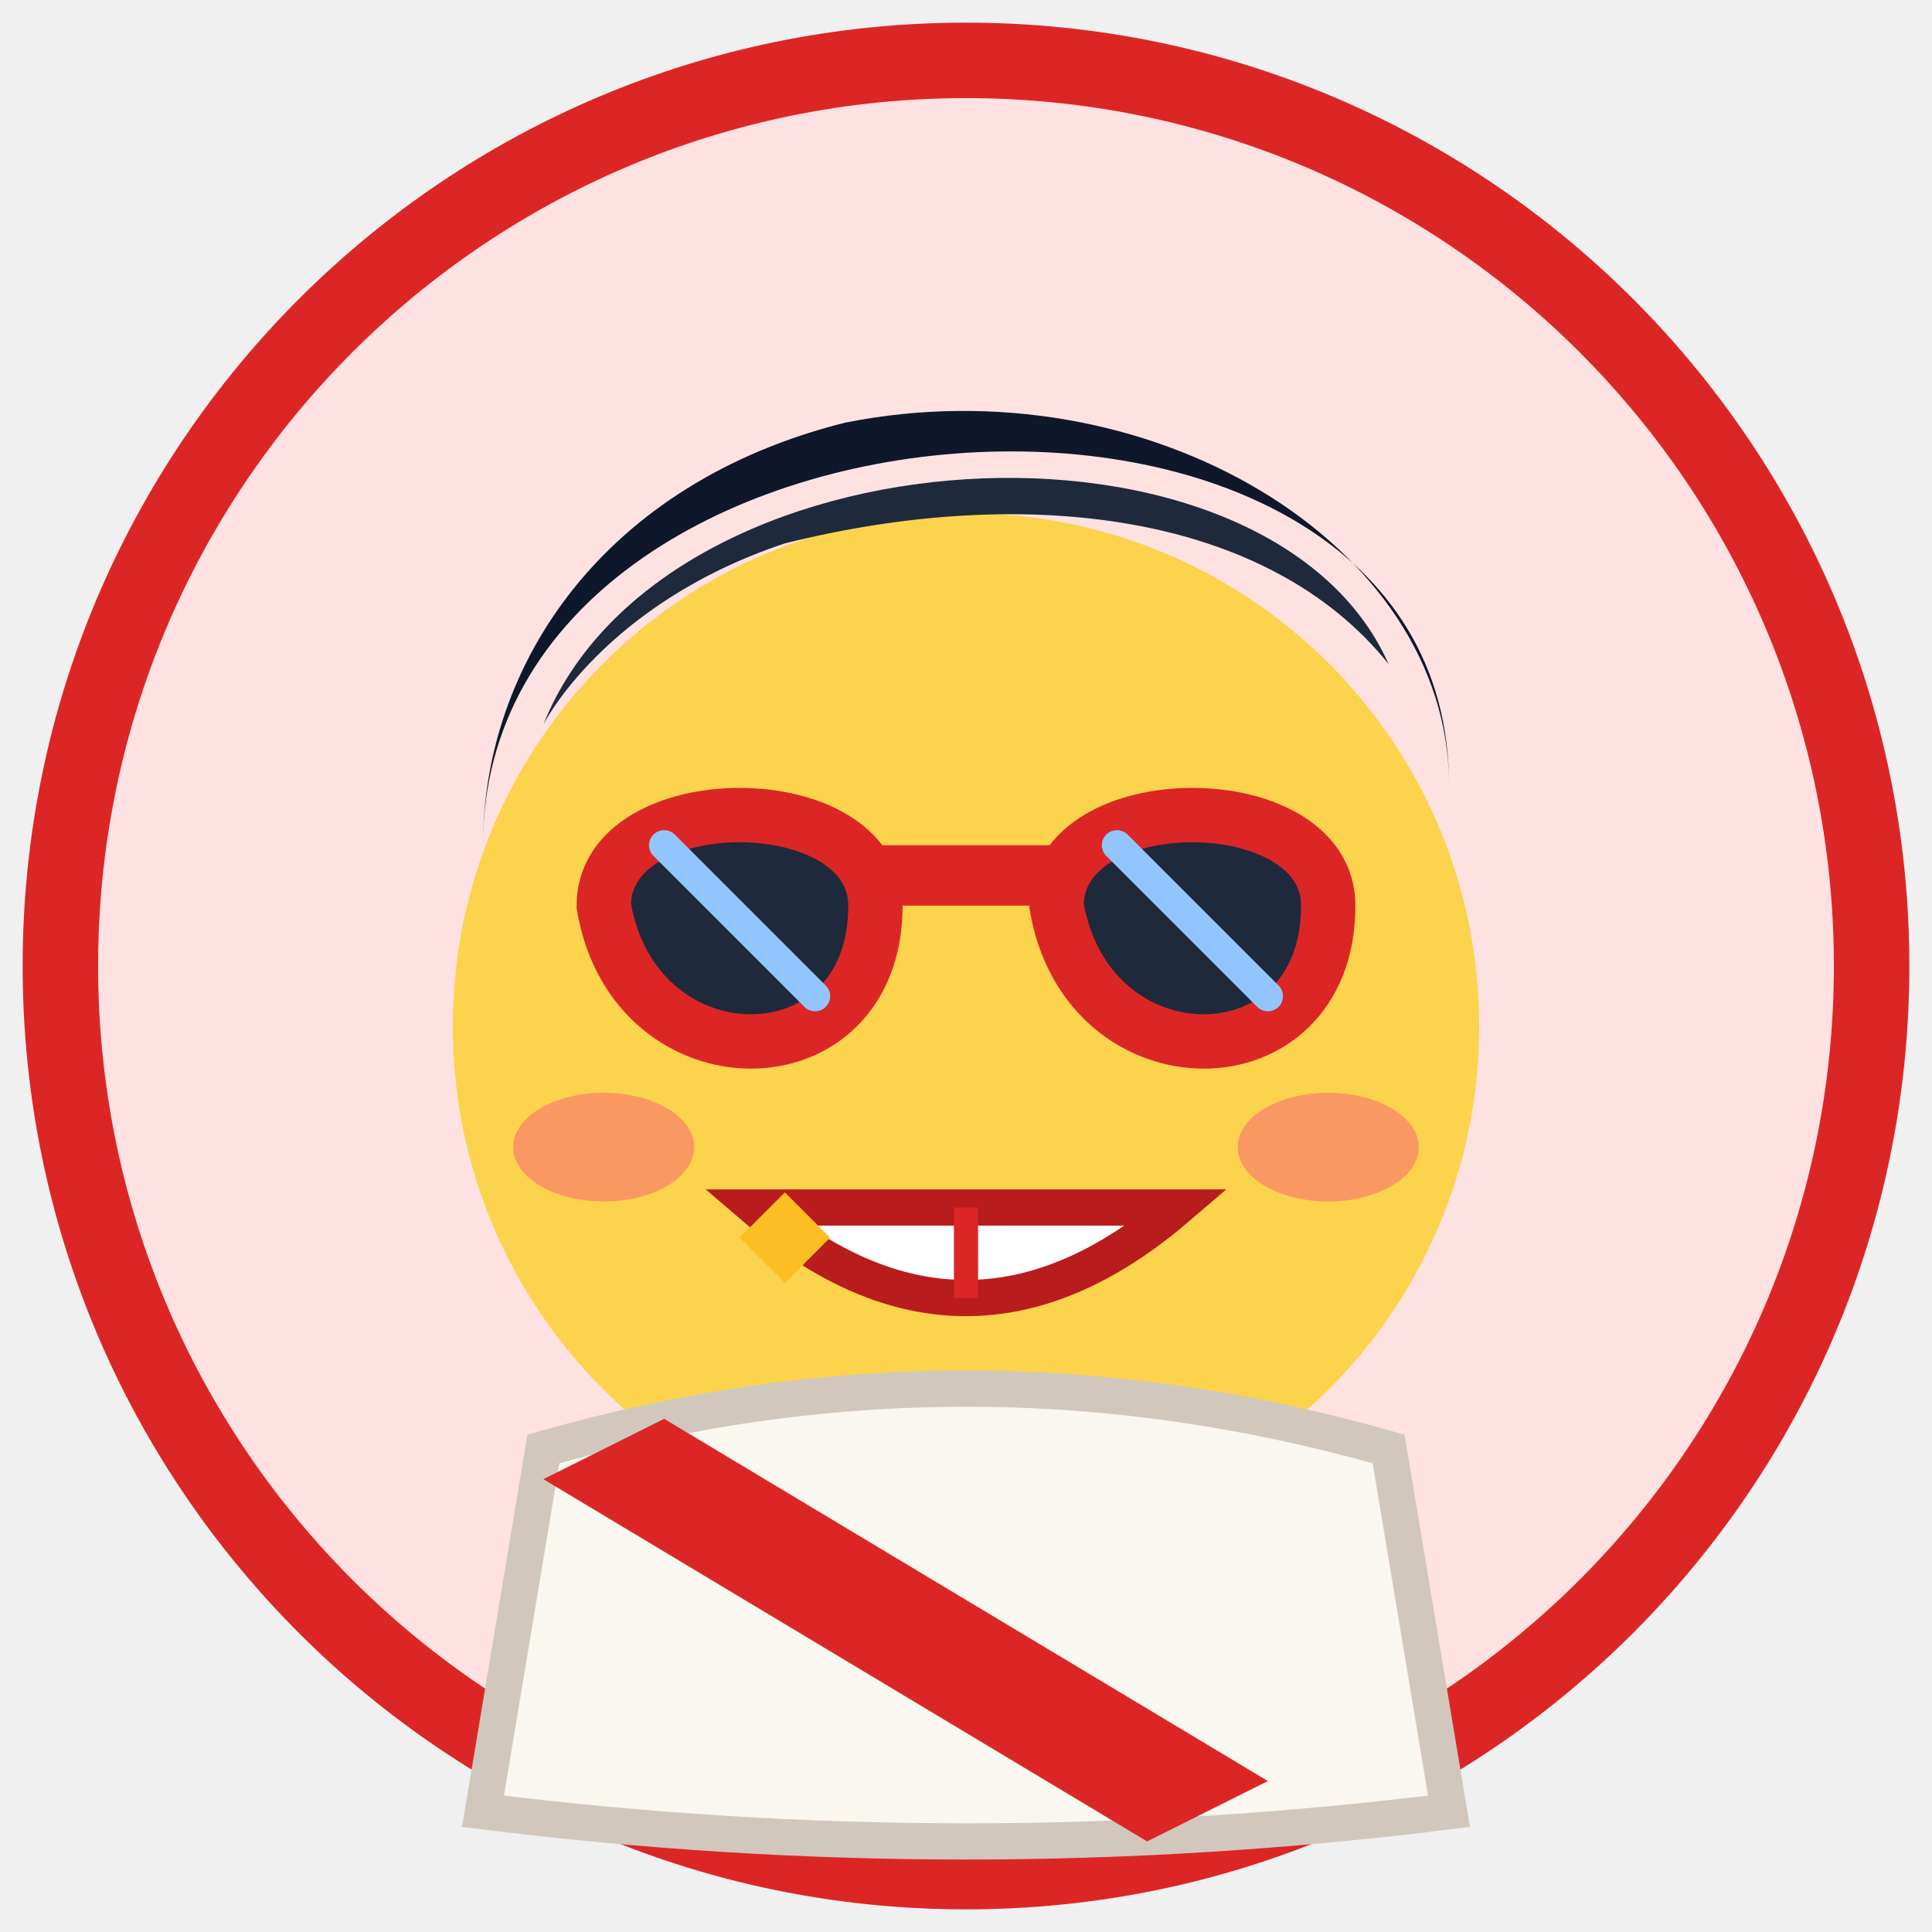
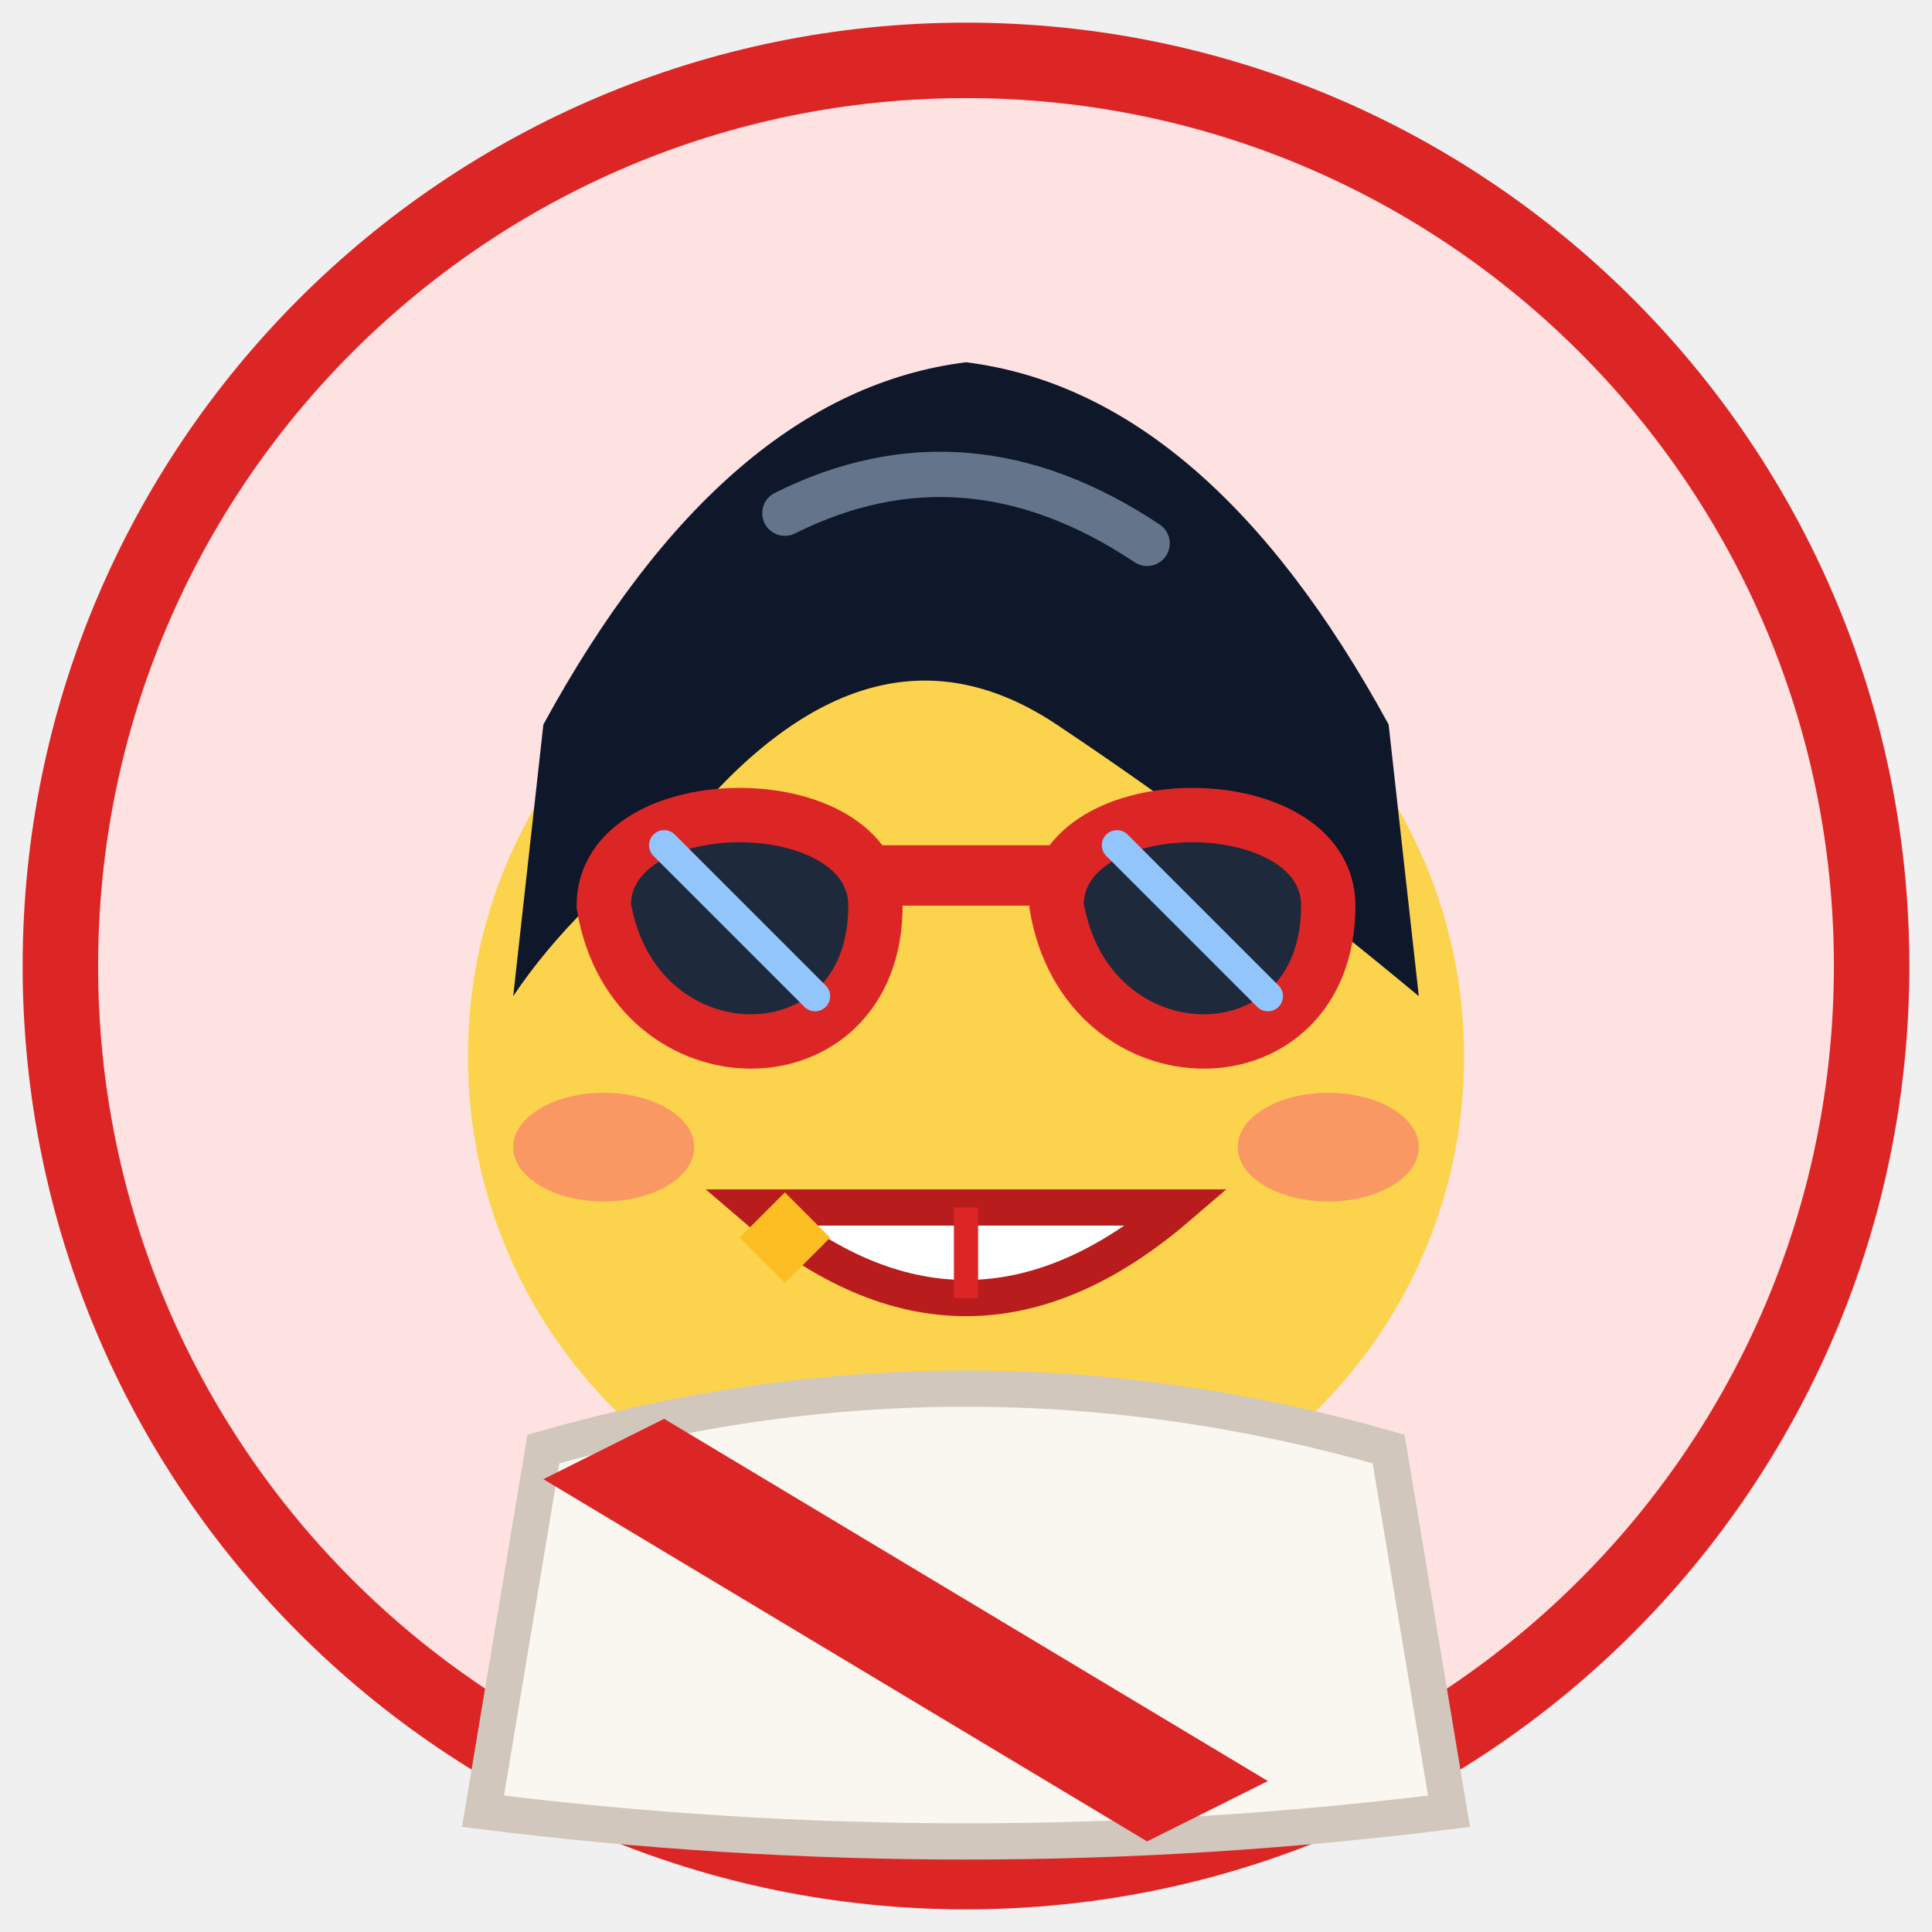
<svg xmlns="http://www.w3.org/2000/svg" viewBox="0 0 64 64" width="64" height="64">
  <circle cx="32" cy="32" r="30" fill="#FEE2E2" stroke="#DC2626" stroke-width="2.5" />
-   <path d="M16 28 C16 12, 48 10, 48 26 C48 18, 38 12, 28 14 C20 16, 16 22, 16 28 Z" fill="#0F172A" />
-   <circle cx="32" cy="34" r="17" fill="#FCD34D" />
-   <path d="M18 24 C22 14, 42 13, 46 22 C42 17, 34 16, 26 18 C20 20, 18 24, 18 24 Z" fill="#1E293B" />
+   <circle cx="32" cy="35" r="16.5" fill="#FCD34D" />
+   <path d="M17 33 L18 24 Q24 13 32 12 Q40 13 46 24 L47 33 Q41 28 35 24 Q29 20 23 27 Q19 30 17 33 Z" fill="#0F172A" />
+   <path d="M26 17 Q32 14 38 18" stroke="#64748B" stroke-width="1.5" stroke-linecap="round" fill="none" />
  <path d="M18 48 Q32 44 46 48 L48 60 Q32 62 16 60 Z" fill="#FAF7F0" stroke="#D1C7BD" stroke-width="1.2" />
  <path d="M22 47 L42 59 L38 61 L18 49 Z" fill="#DC2626" />
  <path d="M20 30 C20 26, 29 26, 29 30 C29 36, 21 36, 20 30 Z" fill="#1E293B" stroke="#DC2626" stroke-width="1.8" />
  <path d="M22 28 L27 33" stroke="#93C5FD" stroke-width="1" stroke-linecap="round" />
  <path d="M35 30 C35 26, 44 26, 44 30 C44 36, 36 36, 35 30 Z" fill="#1E293B" stroke="#DC2626" stroke-width="1.8" />
  <path d="M37 28 L42 33" stroke="#93C5FD" stroke-width="1" stroke-linecap="round" />
  <path d="M29 29 L35 29" stroke="#DC2626" stroke-width="2" />
  <ellipse cx="20" cy="38" rx="3" ry="1.8" fill="#F87171" opacity="0.6" />
  <ellipse cx="44" cy="38" rx="3" ry="1.8" fill="#F87171" opacity="0.6" />
  <path d="M25 40 Q32 46 39 40 Z" fill="#FFFFFF" stroke="#B91C1C" stroke-width="1.2" />
  <line x1="32" y1="40" x2="32" y2="43" stroke="#DC2626" stroke-width="0.8" />
  <polygon points="26,39.5 27.5,41 26,42.5 24.5,41" fill="#FBBF24" />
</svg>
